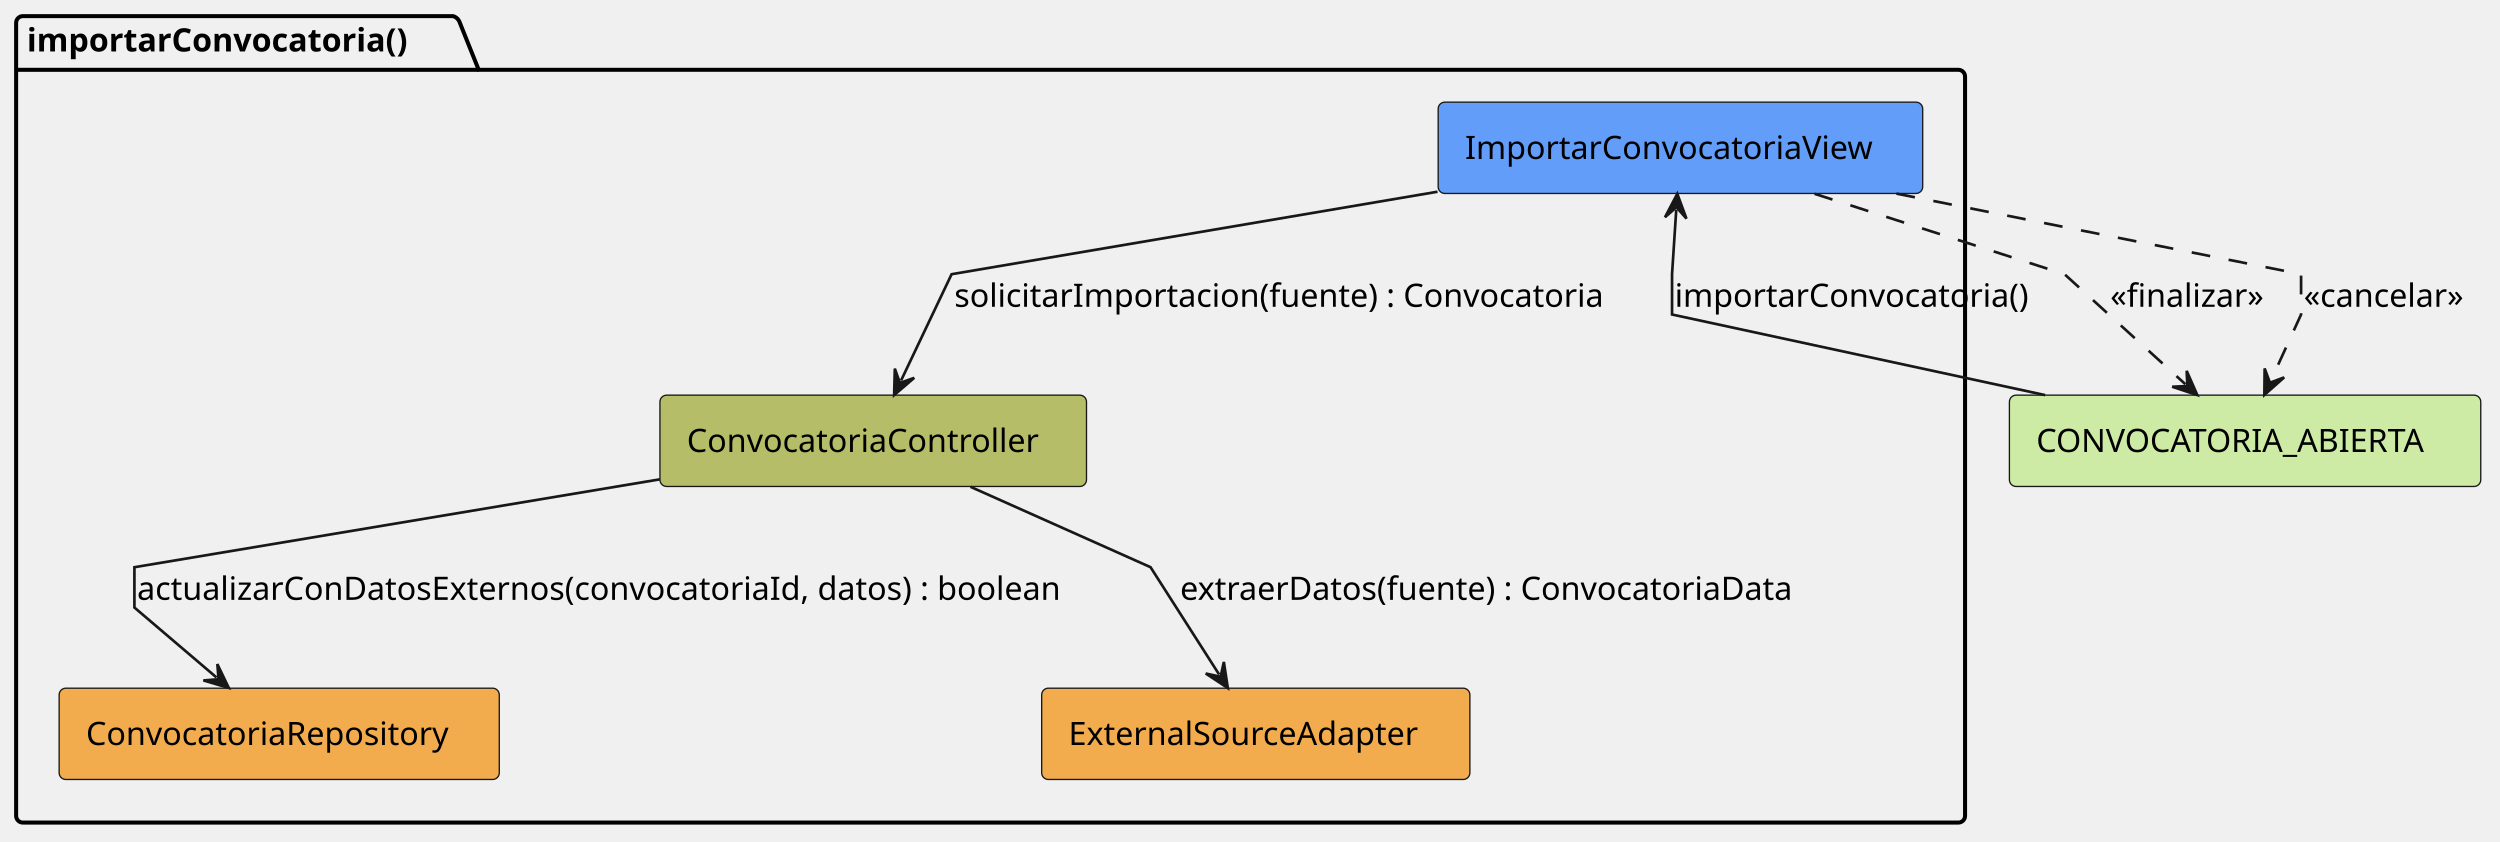
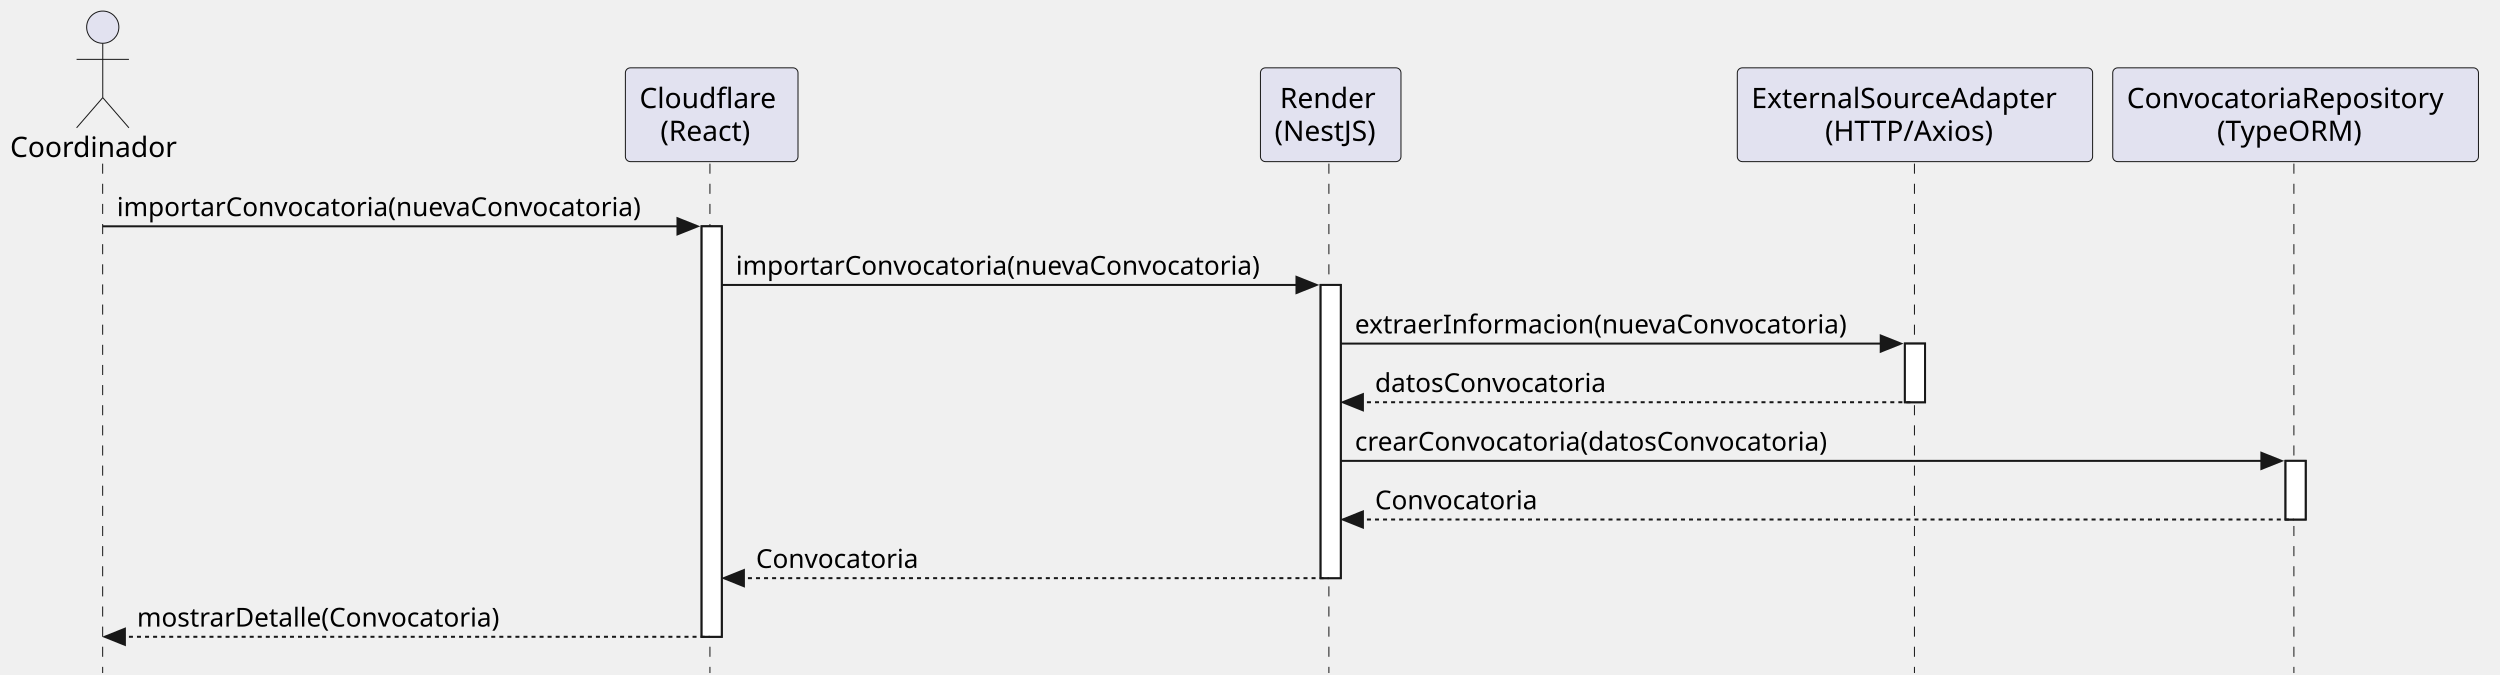
- <svg xmlns="http://www.w3.org/2000/svg" contentStyleType="text/css" data-diagram-type="DESCRIPTION" height="313px" preserveAspectRatio="none" style="width:930px;height:313px;background:#FFFFFF;" version="1.1" viewBox="0 0 930 313" width="930px" zoomAndPan="magnify">
+ <svg xmlns="http://www.w3.org/2000/svg" contentStyleType="text/css" data-diagram-type="SEQUENCE" height="335px" preserveAspectRatio="none" style="width:1242px;height:335px;background:#FFFFFF;" version="1.1" viewBox="0 0 1242 335" width="1242px" zoomAndPan="magnify">
  <defs />
  <g>
-     <g class="cluster" data-qualified-name="importarConvocatoria" data-source-line="9" id="ent0003">
-       <path d="M8.5,6 L168.57,6 A3.75,3.75 0 0 1 171.07,8.5 L178.07,25.969 L728.5,25.969 A2.5,2.5 0 0 1 731,28.469 L731,303.5 A2.5,2.5 0 0 1 728.5,306 L8.5,306 A2.5,2.5 0 0 1 6,303.5 L6,8.5 A2.5,2.5 0 0 1 8.5,6" fill="none" style="stroke:#000000;stroke-width:1.5;" />
-       <line style="stroke:#000000;stroke-width:1.5;" x1="6" x2="178.07" y1="25.969" y2="25.969" />
-       <text fill="#000000" font-family="sans-serif" font-size="12" font-weight="bold" lengthAdjust="spacing" textLength="159.07" x="10" y="19.139">importarConvocatoria()</text>
+     <g>
+       <rect fill="#FFFFFF" height="203.93" style="stroke:#181818;stroke-width:1;" width="10" x="348.572" y="112.43" />
    </g>
-     <g class="entity" data-qualified-name="importarConvocatoria.ImportarConvocatoriaView" data-source-line="10" id="ent0004">
-       <rect fill="#629EF9" height="33.969" rx="2.5" ry="2.5" style="stroke:#181818;stroke-width:0.5;" width="180.242" x="535" y="38" />
-       <text fill="#000000" font-family="sans-serif" font-size="12" lengthAdjust="spacing" textLength="160.242" x="545" y="59.139">ImportarConvocatoriaView</text>
+     <g>
+       <rect fill="#FFFFFF" height="145.664" style="stroke:#181818;stroke-width:1;" width="10" x="656.094" y="141.562" />
    </g>
-     <g class="entity" data-qualified-name="importarConvocatoria.ConvocatoriaController" data-source-line="11" id="ent0005">
-       <rect fill="#B5BD68" height="33.969" rx="2.5" ry="2.5" style="stroke:#181818;stroke-width:0.5;" width="158.68" x="245.5" y="147" />
-       <text fill="#000000" font-family="sans-serif" font-size="12" lengthAdjust="spacing" textLength="138.68" x="255.5" y="168.139">ConvocatoriaController</text>
+     <g>
+       <rect fill="#FFFFFF" height="29.133" style="stroke:#181818;stroke-width:1;" width="10" x="946.351" y="170.695" />
    </g>
-     <g class="entity" data-qualified-name="importarConvocatoria.ConvocatoriaRepository" data-source-line="12" id="ent0006">
-       <rect fill="#F2AC4E" height="33.969" rx="2.5" ry="2.5" style="stroke:#181818;stroke-width:0.5;" width="163.736" x="22" y="256" />
-       <text fill="#000000" font-family="sans-serif" font-size="12" lengthAdjust="spacing" textLength="143.736" x="32" y="277.139">ConvocatoriaRepository</text>
+     <g>
+       <rect fill="#FFFFFF" height="29.133" style="stroke:#181818;stroke-width:1;" width="10" x="1135.453" y="228.961" />
    </g>
-     <g class="entity" data-qualified-name="importarConvocatoria.ExternalSourceAdapter" data-source-line="13" id="ent0007">
-       <rect fill="#F2AC4E" height="33.969" rx="2.5" ry="2.5" style="stroke:#181818;stroke-width:0.5;" width="159.295" x="387.5" y="256" />
-       <text fill="#000000" font-family="sans-serif" font-size="12" lengthAdjust="spacing" textLength="139.295" x="397.5" y="277.139">ExternalSourceAdapter</text>
+     <g class="participant-lifeline" data-entity-uid="part1" data-qualified-name="Coordinador" data-source-line="5" id="part1-lifeline">
+       <g>
+         <rect fill="#000000" fill-opacity="0" height="253.062" width="8" x="47.049" y="81.297" />
+         <line style="stroke:#181818;stroke-width:0.5;stroke-dasharray:5,5;" x1="51" x2="51" y1="81.297" y2="334.359" />
+       </g>
    </g>
-     <g class="entity" data-qualified-name="ConvocatoriaAbierta" data-source-line="7" id="ent0002">
-       <rect fill="#CDEBA5" height="33.969" rx="2.5" ry="2.5" style="stroke:#181818;stroke-width:0.5;" width="175.344" x="747.5" y="147" />
-       <text fill="#000000" font-family="sans-serif" font-size="12" lengthAdjust="spacing" textLength="155.344" x="757.5" y="168.139">CONVOCATORIA_ABIERTA</text>
+     <g class="participant-lifeline" data-entity-uid="part2" data-qualified-name="View" data-source-line="6" id="part2-lifeline">
+       <g>
+         <rect fill="#000000" fill-opacity="0" height="253.062" width="8" x="349.572" y="81.297" />
+         <line style="stroke:#181818;stroke-width:0.5;stroke-dasharray:5,5;" x1="352.693" x2="352.693" y1="81.297" y2="334.359" />
+       </g>
    </g>
-     <g class="link" data-entity-1="ent0002" data-entity-2="ent0004" data-link-type="dependency" data-source-line="16" id="lnk8">
-       <path d="M760.8,146.98 C699.33,133.7 622,117 622,117 C622,117 622,102 622,102 C622,102 622.702,91.337 623.562,78.077" fill="none" id="ConvocatoriaAbierta-to-ImportarConvocatoriaView" style="stroke:#181818;stroke-width:1;" />
-       <polygon fill="#181818" points="623.95,72.09,619.376,80.812,623.626,77.079,627.359,81.33,623.95,72.09" style="stroke:#181818;stroke-width:1;" />
-       <text fill="#000000" font-family="sans-serif" font-size="12" lengthAdjust="spacing" textLength="140.66" x="623" y="114.139">importarConvocatoria()</text>
+     <g class="participant-lifeline" data-entity-uid="part3" data-qualified-name="Controller" data-source-line="7" id="part3-lifeline">
+       <g>
+         <rect fill="#000000" fill-opacity="0" height="253.062" width="8" x="657.094" y="81.297" />
+         <line style="stroke:#181818;stroke-width:0.5;stroke-dasharray:5,5;" x1="660.19" x2="660.19" y1="81.297" y2="334.359" />
+       </g>
    </g>
-     <g class="link" data-entity-1="ent0004" data-entity-2="ent0002" data-link-type="dependency" data-source-line="22" id="lnk12">
-       <path d="M675.01,72.09 C716.25,85.35 768,102 768,102 C768,102 793.113,124.861 812.963,142.931" fill="none" id="ImportarConvocatoriaView-to-ConvocatoriaAbierta" style="stroke:#181818;stroke-width:1;stroke-dasharray:7,7;" />
-       <polygon fill="#181818" points="817.4,146.97,813.437,137.953,813.703,143.604,808.052,143.869,817.4,146.97" style="stroke:#181818;stroke-width:1;" />
-       <text fill="#000000" font-family="sans-serif" font-size="12" lengthAdjust="spacing" textLength="62.455" x="785" y="114.139">«finalizar»</text>
+     <g class="participant-lifeline" data-entity-uid="part4" data-qualified-name="Adapter" data-source-line="8" id="part4-lifeline">
+       <g>
+         <rect fill="#000000" fill-opacity="0" height="253.062" width="8" x="947.351" y="81.297" />
+         <line style="stroke:#181818;stroke-width:0.5;stroke-dasharray:5,5;" x1="951.096" x2="951.096" y1="81.297" y2="334.359" />
+       </g>
    </g>
-     <g class="link" data-entity-1="ent0004" data-entity-2="ent0002" data-link-type="dependency" data-source-line="23" id="lnk13">
-       <path d="M705.47,72.02 C772.13,85.3 856,102 856,102 C856,102 856,117 856,117 C856,117 850.894,128.193 844.834,141.453" fill="none" id="ImportarConvocatoriaView-to-ConvocatoriaAbierta-1" style="stroke:#181818;stroke-width:1;stroke-dasharray:7,7;" />
-       <polygon fill="#181818" points="842.34,146.91,849.719,140.387,844.418,142.362,842.443,137.062,842.34,146.91" style="stroke:#181818;stroke-width:1;" />
-       <text fill="#000000" font-family="sans-serif" font-size="12" lengthAdjust="spacing" textLength="65.842" x="857" y="114.139">«cancelar»</text>
+     <g class="participant-lifeline" data-entity-uid="part5" data-qualified-name="Repo" data-source-line="9" id="part5-lifeline">
+       <g>
+         <rect fill="#000000" fill-opacity="0" height="253.062" width="8" x="1136.453" y="81.297" />
+         <line style="stroke:#181818;stroke-width:0.5;stroke-dasharray:5,5;" x1="1139.606" x2="1139.606" y1="81.297" y2="334.359" />
+       </g>
    </g>
-     <g class="link" data-entity-1="ent0004" data-entity-2="ent0005" data-link-type="dependency" data-source-line="18" id="lnk9">
-       <path d="M534.76,71.32 C455.93,84.7 354,102 354,102 C354,102 343.786,123.481 335.196,141.551" fill="none" id="ImportarConvocatoriaView-to-ConvocatoriaController" style="stroke:#181818;stroke-width:1;" />
-       <polygon fill="#181818" points="332.62,146.97,340.097,140.559,334.767,142.454,332.871,137.124,332.62,146.97" style="stroke:#181818;stroke-width:1;" />
-       <text fill="#000000" font-family="sans-serif" font-size="12" lengthAdjust="spacing" textLength="258.574" x="355" y="114.139">solicitarImportacion(fuente) : Convocatoria</text>
+     <g class="participant participant-head" data-entity-uid="part1" data-qualified-name="Coordinador" data-source-line="5" id="part1-head">
+       <text fill="#000000" font-family="sans-serif" font-size="14" lengthAdjust="spacing" textLength="86.099" x="5" y="77.995">Coordinador</text>
+       <ellipse cx="51.049" cy="13.5" fill="#E2E2F0" rx="8" ry="8" style="stroke:#181818;stroke-width:0.5;" />
+       <path d="M51.049,21.5 L51.049,48.5 M38.049,29.5 L64.049,29.5 M51.049,48.5 L38.049,63.5 M51.049,48.5 L64.049,63.5" fill="none" style="stroke:#181818;stroke-width:0.5;" />
    </g>
-     <g class="link" data-entity-1="ent0005" data-entity-2="ent0007" data-link-type="dependency" data-source-line="19" id="lnk10">
-       <path d="M361.02,181.09 C390.73,194.35 428,211 428,211 C428,211 441.969,232.845 453.519,250.915" fill="none" id="ConvocatoriaController-to-ExternalSourceAdapter" style="stroke:#181818;stroke-width:1;" />
-       <polygon fill="#181818" points="456.75,255.97,455.273,246.232,454.057,251.757,448.533,250.541,456.75,255.97" style="stroke:#181818;stroke-width:1;" />
-       <text fill="#000000" font-family="sans-serif" font-size="12" lengthAdjust="spacing" textLength="246.668" x="439" y="223.139">extraerDatos(fuente) : ConvocatoriaData</text>
+     <g class="participant participant-head" data-entity-uid="part2" data-qualified-name="View" data-source-line="6" id="part2-head">
+       <rect fill="#E2E2F0" height="46.594" rx="2.5" ry="2.5" style="stroke:#181818;stroke-width:0.5;" width="85.757" x="310.693" y="33.703" />
+       <text fill="#000000" font-family="sans-serif" font-size="14" lengthAdjust="spacing" textLength="71.757" x="317.693" y="53.698">Cloudflare</text>
+       <text fill="#000000" font-family="sans-serif" font-size="14" lengthAdjust="spacing" textLength="51.03" x="328.057" y="69.995">(React)</text>
    </g>
-     <g class="link" data-entity-1="ent0005" data-entity-2="ent0006" data-link-type="dependency" data-source-line="20" id="lnk11">
-       <path d="M245.46,178.31 C164.24,191.89 50,211 50,211 C50,211 50,226 50,226 C50,226 64.972,238.76 80.542,252.02" fill="none" id="ConvocatoriaController-to-ConvocatoriaRepository" style="stroke:#181818;stroke-width:1;" />
-       <polygon fill="#181818" points="85.11,255.91,80.852,247.029,81.303,252.668,75.665,253.12,85.11,255.91" style="stroke:#181818;stroke-width:1;" />
-       <text fill="#000000" font-family="sans-serif" font-size="12" lengthAdjust="spacing" textLength="368.666" x="51" y="223.139">actualizarConDatosExternos(convocatoriaId, datos) : boolean</text>
+     <g class="participant participant-head" data-entity-uid="part3" data-qualified-name="Controller" data-source-line="7" id="part3-head">
+       <rect fill="#E2E2F0" height="46.594" rx="2.5" ry="2.5" style="stroke:#181818;stroke-width:0.5;" width="69.809" x="626.19" y="33.703" />
+       <text fill="#000000" font-family="sans-serif" font-size="14" lengthAdjust="spacing" textLength="50.47" x="635.859" y="53.698">Render</text>
+       <text fill="#000000" font-family="sans-serif" font-size="14" lengthAdjust="spacing" textLength="55.809" x="633.19" y="69.995">(NestJS)</text>
+     </g>
+     <g class="participant participant-head" data-entity-uid="part4" data-qualified-name="Adapter" data-source-line="8" id="part4-head">
+       <rect fill="#E2E2F0" height="46.594" rx="2.5" ry="2.5" style="stroke:#181818;stroke-width:0.5;" width="176.511" x="863.096" y="33.703" />
+       <text fill="#000000" font-family="sans-serif" font-size="14" lengthAdjust="spacing" textLength="162.511" x="870.096" y="53.698">ExternalSourceAdapter</text>
+       <text fill="#000000" font-family="sans-serif" font-size="14" lengthAdjust="spacing" textLength="89.325" x="906.688" y="69.995">(HTTP/Axios)</text>
+     </g>
+     <g class="participant participant-head" data-entity-uid="part5" data-qualified-name="Repo" data-source-line="9" id="part5-head">
+       <rect fill="#E2E2F0" height="46.594" rx="2.5" ry="2.5" style="stroke:#181818;stroke-width:0.5;" width="181.692" x="1049.606" y="33.703" />
+       <text fill="#000000" font-family="sans-serif" font-size="14" lengthAdjust="spacing" textLength="167.692" x="1056.606" y="53.698">ConvocatoriaRepository</text>
+       <text fill="#000000" font-family="sans-serif" font-size="14" lengthAdjust="spacing" textLength="78.087" x="1101.409" y="69.995">(TypeORM)</text>
+     </g>
+     <g>
+       <rect fill="#FFFFFF" height="203.93" style="stroke:#181818;stroke-width:1;" width="10" x="348.572" y="112.43" />
+     </g>
+     <g>
+       <rect fill="#FFFFFF" height="145.664" style="stroke:#181818;stroke-width:1;" width="10" x="656.094" y="141.562" />
+     </g>
+     <g>
+       <rect fill="#FFFFFF" height="29.133" style="stroke:#181818;stroke-width:1;" width="10" x="946.351" y="170.695" />
+     </g>
+     <g>
+       <rect fill="#FFFFFF" height="29.133" style="stroke:#181818;stroke-width:1;" width="10" x="1135.453" y="228.961" />
+     </g>
+     <g class="message" data-entity-1="part1" data-entity-2="part2" data-source-line="11" id="msg1">
+       <polygon fill="#181818" points="336.572,108.43,346.572,112.43,336.572,116.43" style="stroke:#181818;stroke-width:1;stroke-linejoin:miter;stroke-miterlimit:10;" />
+       <line style="stroke:#181818;stroke-width:1;" x1="51.049" x2="342.572" y1="112.43" y2="112.43" />
+       <text fill="#000000" font-family="sans-serif" font-size="13" lengthAdjust="spacing" textLength="278.522" x="58.049" y="107.364">importarConvocatoria(nuevaConvocatoria)</text>
+     </g>
+     <g class="message" data-entity-1="part2" data-entity-2="part3" data-source-line="14" id="msg2">
+       <polygon fill="#181818" points="644.094,137.562,654.094,141.562,644.094,145.562" style="stroke:#181818;stroke-width:1;stroke-linejoin:miter;stroke-miterlimit:10;" />
+       <line style="stroke:#181818;stroke-width:1;" x1="358.572" x2="650.094" y1="141.562" y2="141.562" />
+       <text fill="#000000" font-family="sans-serif" font-size="13" lengthAdjust="spacing" textLength="278.522" x="365.572" y="136.497">importarConvocatoria(nuevaConvocatoria)</text>
+     </g>
+     <g class="message" data-entity-1="part3" data-entity-2="part4" data-source-line="17" id="msg3">
+       <polygon fill="#181818" points="934.351,166.695,944.351,170.695,934.351,174.695" style="stroke:#181818;stroke-width:1;stroke-linejoin:miter;stroke-miterlimit:10;" />
+       <line style="stroke:#181818;stroke-width:1;" x1="666.094" x2="940.351" y1="170.695" y2="170.695" />
+       <text fill="#000000" font-family="sans-serif" font-size="13" lengthAdjust="spacing" textLength="261.257" x="673.094" y="165.629">extraerInformacion(nuevaConvocatoria)</text>
+     </g>
+     <g class="message" data-entity-1="part4" data-entity-2="part3" data-source-line="20" id="msg4">
+       <polygon fill="#181818" points="677.094,195.828,667.094,199.828,677.094,203.828" style="stroke:#181818;stroke-width:1;stroke-linejoin:miter;stroke-miterlimit:10;" />
+       <line style="stroke:#181818;stroke-width:1;stroke-dasharray:2,2;" x1="671.094" x2="950.351" y1="199.828" y2="199.828" />
+       <text fill="#000000" font-family="sans-serif" font-size="13" lengthAdjust="spacing" textLength="122.046" x="683.094" y="194.762">datosConvocatoria</text>
+     </g>
+     <g class="message" data-entity-1="part3" data-entity-2="part5" data-source-line="23" id="msg5">
+       <polygon fill="#181818" points="1123.453,224.961,1133.453,228.961,1123.453,232.961" style="stroke:#181818;stroke-width:1;stroke-linejoin:miter;stroke-miterlimit:10;" />
+       <line style="stroke:#181818;stroke-width:1;" x1="666.094" x2="1129.453" y1="228.961" y2="228.961" />
+       <text fill="#000000" font-family="sans-serif" font-size="13" lengthAdjust="spacing" textLength="251.996" x="673.094" y="223.895">crearConvocatoria(datosConvocatoria)</text>
+     </g>
+     <g class="message" data-entity-1="part5" data-entity-2="part3" data-source-line="26" id="msg6">
+       <polygon fill="#181818" points="677.094,254.094,667.094,258.094,677.094,262.094" style="stroke:#181818;stroke-width:1;stroke-linejoin:miter;stroke-miterlimit:10;" />
+       <line style="stroke:#181818;stroke-width:1;stroke-dasharray:2,2;" x1="671.094" x2="1139.453" y1="258.094" y2="258.094" />
+       <text fill="#000000" font-family="sans-serif" font-size="13" lengthAdjust="spacing" textLength="86.004" x="683.094" y="253.028">Convocatoria</text>
+     </g>
+     <g class="message" data-entity-1="part3" data-entity-2="part2" data-source-line="29" id="msg7">
+       <polygon fill="#181818" points="369.572,283.227,359.572,287.227,369.572,291.227" style="stroke:#181818;stroke-width:1;stroke-linejoin:miter;stroke-miterlimit:10;" />
+       <line style="stroke:#181818;stroke-width:1;stroke-dasharray:2,2;" x1="363.572" x2="660.094" y1="287.227" y2="287.227" />
+       <text fill="#000000" font-family="sans-serif" font-size="13" lengthAdjust="spacing" textLength="86.004" x="375.572" y="282.161">Convocatoria</text>
+     </g>
+     <g class="message" data-entity-1="part2" data-entity-2="part1" data-source-line="32" id="msg8">
+       <polygon fill="#181818" points="62.049,312.359,52.049,316.359,62.049,320.359" style="stroke:#181818;stroke-width:1;stroke-linejoin:miter;stroke-miterlimit:10;" />
+       <line style="stroke:#181818;stroke-width:1;stroke-dasharray:2,2;" x1="56.049" x2="352.572" y1="316.359" y2="316.359" />
+       <text fill="#000000" font-family="sans-serif" font-size="13" lengthAdjust="spacing" textLength="193.584" x="68.049" y="311.293">mostrarDetalle(Convocatoria)</text>
    </g>
  </g>
</svg>
